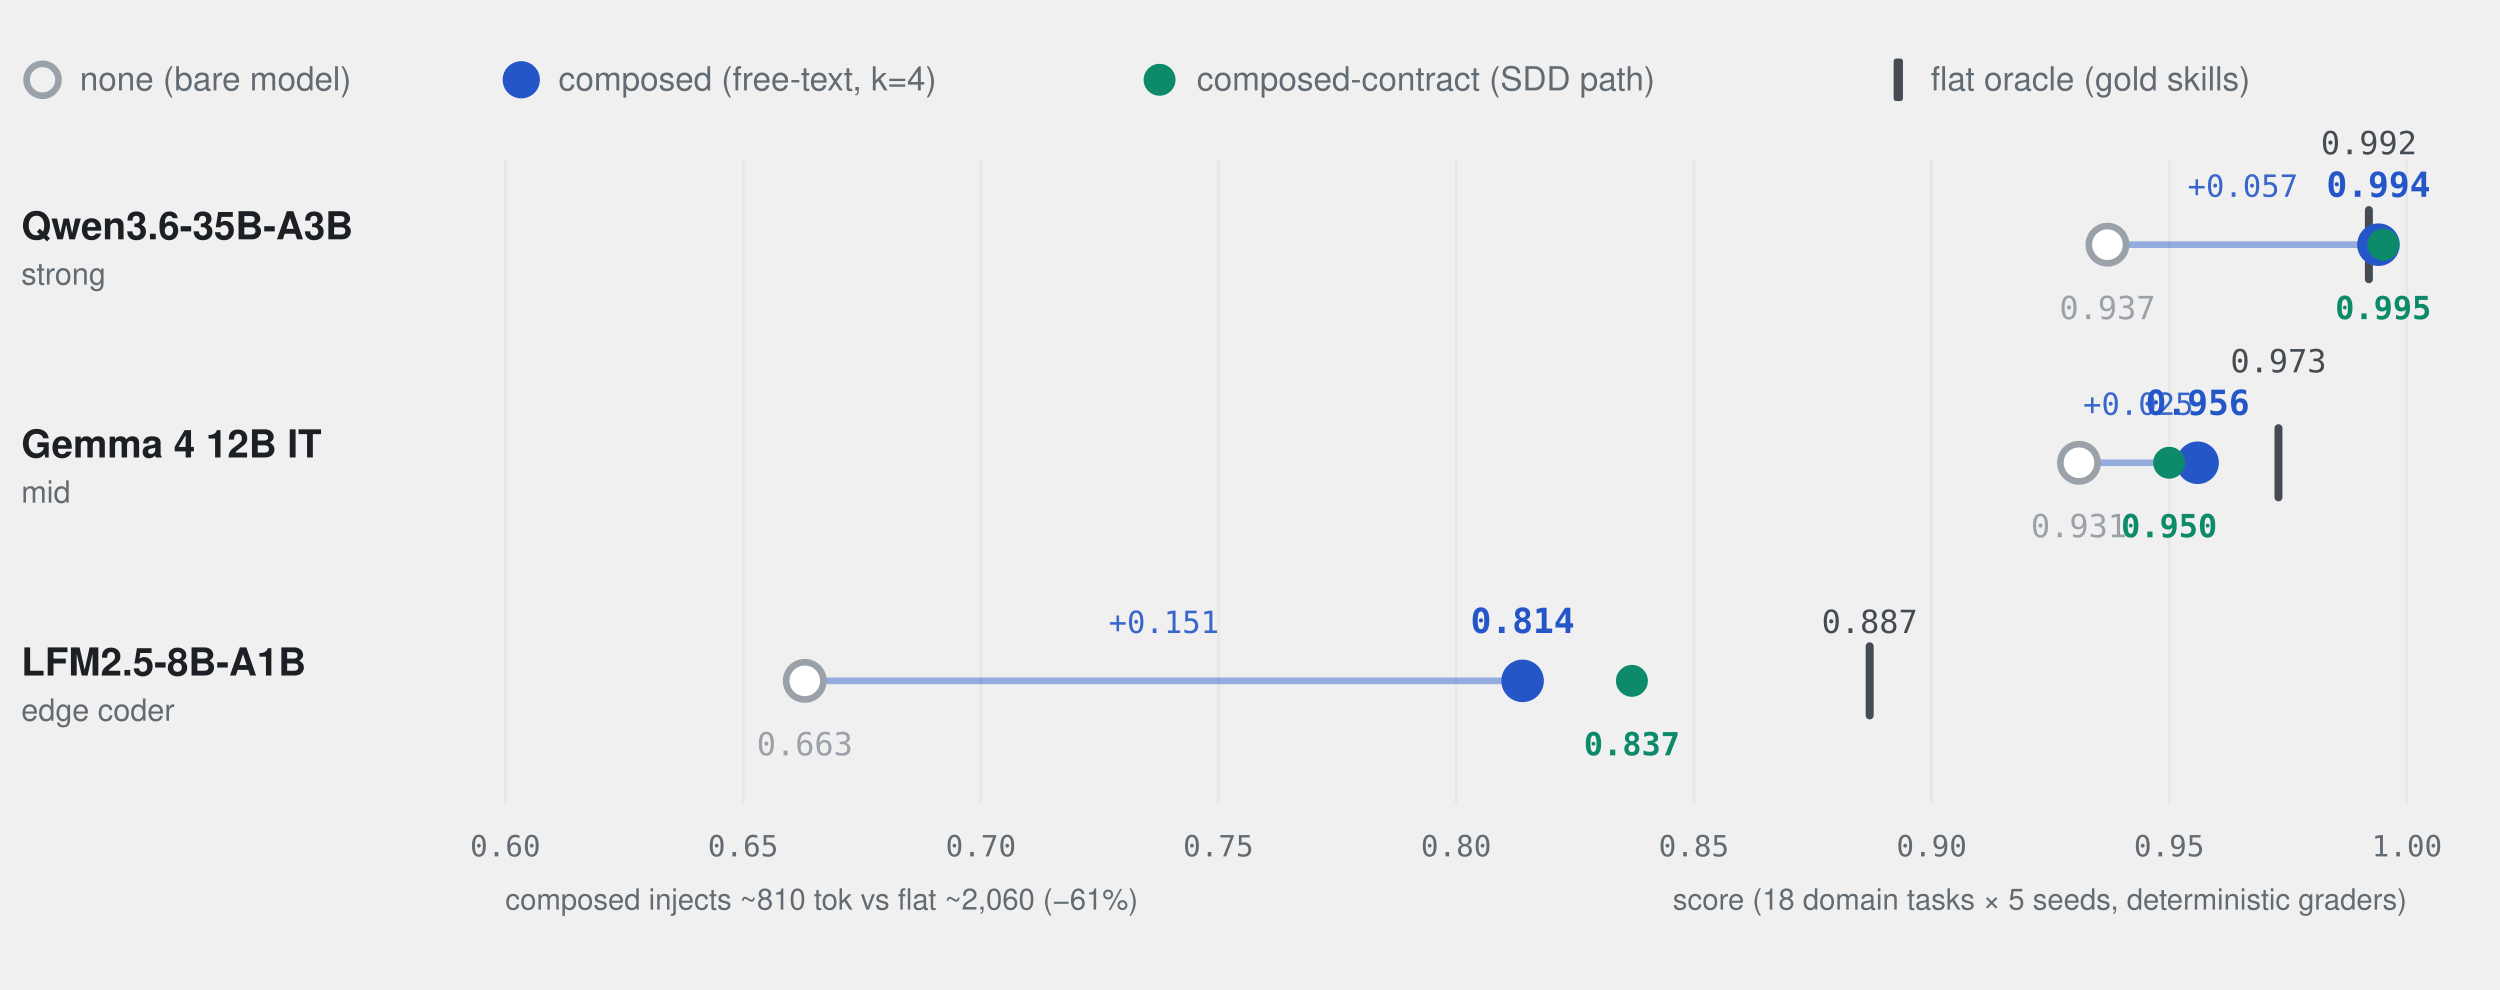
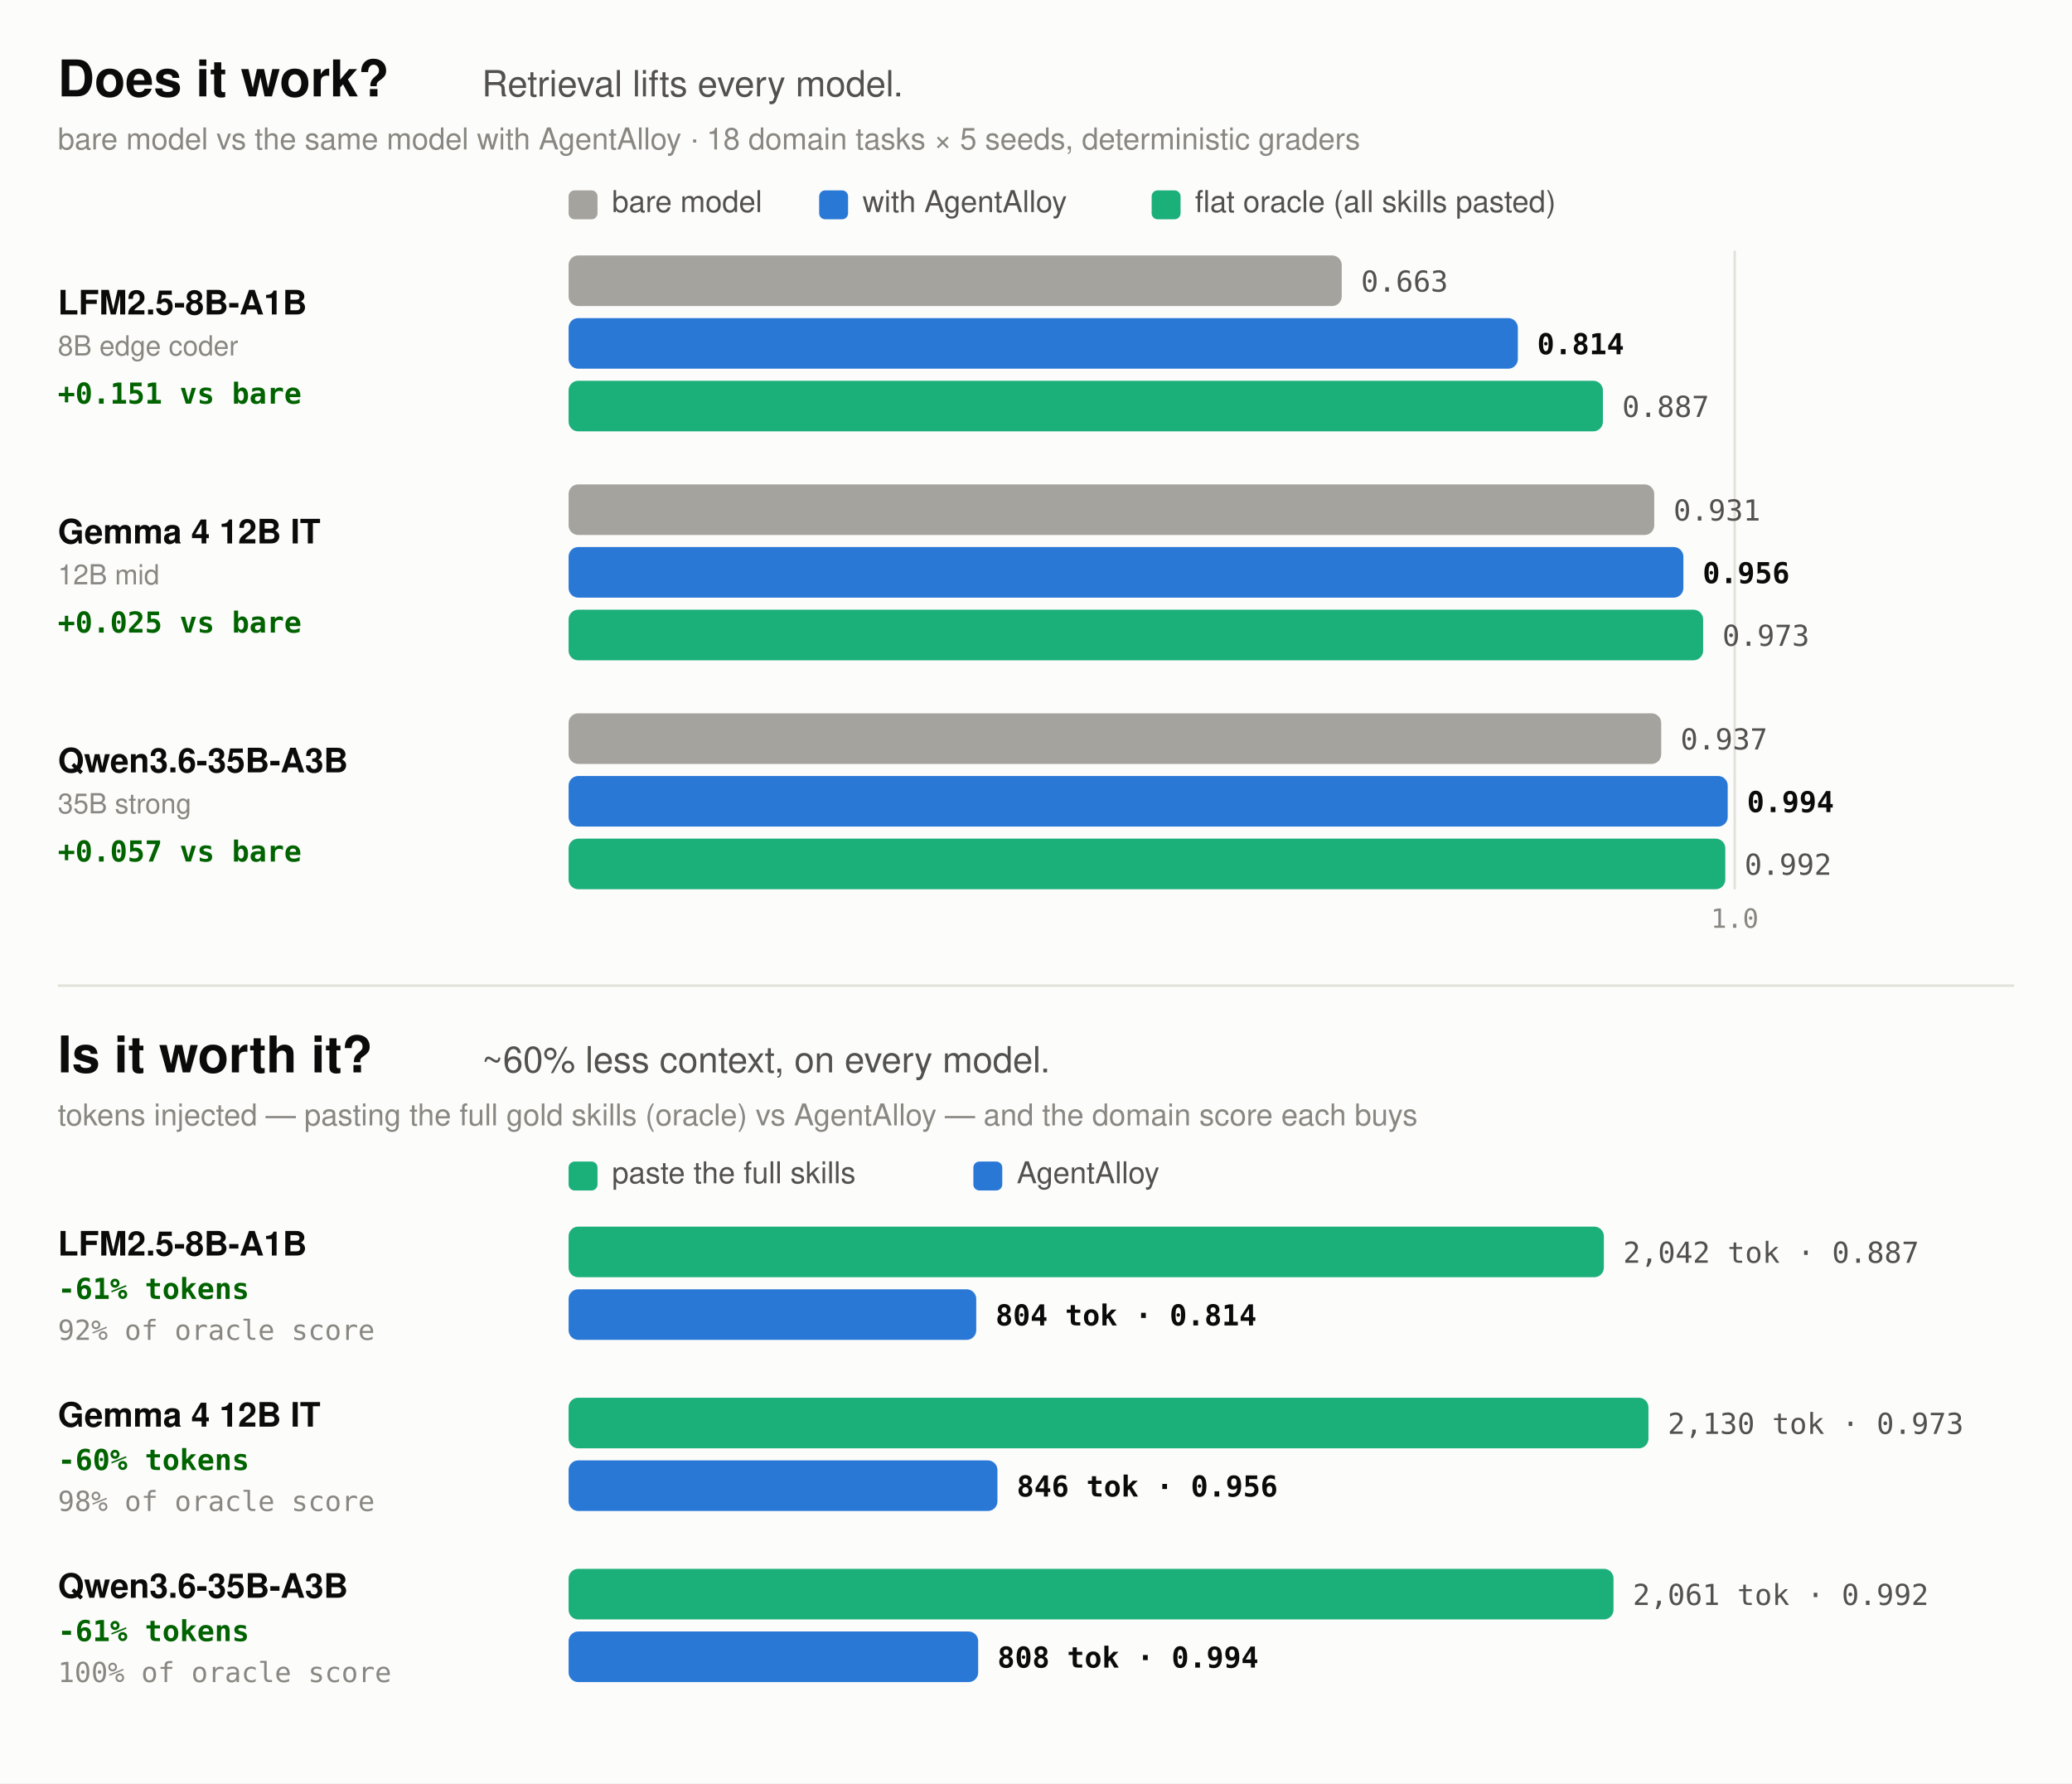
- <svg xmlns="http://www.w3.org/2000/svg" viewBox="0 0 940 372" width="940" height="372" role="img" aria-label="Benchmark scores: composed retrieval vs bare model and flat oracle across three models">
-   <circle cx="16" cy="30" r="6" fill="none" stroke="#9aa1a8" stroke-width="2.5" />
-   <text x="30.0" y="34.0" font-family="-apple-system,'Segoe UI',Helvetica,Arial,sans-serif" font-size="12.5" fill="#626a72" text-anchor="start" font-weight="400" opacity="1.0">none (bare model)</text>
-   <circle cx="196" cy="30" r="7" fill="#2456c8" />
-   <text x="210.0" y="34.0" font-family="-apple-system,'Segoe UI',Helvetica,Arial,sans-serif" font-size="12.5" fill="#626a72" text-anchor="start" font-weight="400" opacity="1.0">composed (free-text, k=4)</text>
-   <circle cx="436" cy="30" r="6" fill="#0d8a6a" />
-   <text x="450.0" y="34.0" font-family="-apple-system,'Segoe UI',Helvetica,Arial,sans-serif" font-size="12.5" fill="#626a72" text-anchor="start" font-weight="400" opacity="1.0">composed-contract (SDD path)</text>
-   <rect x="712" y="22" width="3.5" height="16" rx="1" fill="#454b52" />
-   <text x="726.0" y="34.0" font-family="-apple-system,'Segoe UI',Helvetica,Arial,sans-serif" font-size="12.5" fill="#626a72" text-anchor="start" font-weight="400" opacity="1.0">flat oracle (gold skills)</text>
-   <line x1="190.0" y1="60" x2="190.0" y2="302" stroke="#e6e8e4" stroke-width="1" />
-   <text x="190.0" y="322.0" font-family="ui-monospace,'SF Mono',Menlo,Consolas,monospace" font-size="11" fill="#626a72" text-anchor="middle" font-weight="400" opacity="1.0">0.60</text>
-   <line x1="279.4" y1="60" x2="279.4" y2="302" stroke="#e6e8e4" stroke-width="1" />
-   <text x="279.4" y="322.0" font-family="ui-monospace,'SF Mono',Menlo,Consolas,monospace" font-size="11" fill="#626a72" text-anchor="middle" font-weight="400" opacity="1.0">0.65</text>
-   <line x1="368.8" y1="60" x2="368.8" y2="302" stroke="#e6e8e4" stroke-width="1" />
-   <text x="368.8" y="322.0" font-family="ui-monospace,'SF Mono',Menlo,Consolas,monospace" font-size="11" fill="#626a72" text-anchor="middle" font-weight="400" opacity="1.0">0.70</text>
-   <line x1="458.1" y1="60" x2="458.1" y2="302" stroke="#e6e8e4" stroke-width="1" />
-   <text x="458.1" y="322.0" font-family="ui-monospace,'SF Mono',Menlo,Consolas,monospace" font-size="11" fill="#626a72" text-anchor="middle" font-weight="400" opacity="1.0">0.75</text>
-   <line x1="547.5" y1="60" x2="547.5" y2="302" stroke="#e6e8e4" stroke-width="1" />
-   <text x="547.5" y="322.0" font-family="ui-monospace,'SF Mono',Menlo,Consolas,monospace" font-size="11" fill="#626a72" text-anchor="middle" font-weight="400" opacity="1.0">0.80</text>
-   <line x1="636.9" y1="60" x2="636.9" y2="302" stroke="#e6e8e4" stroke-width="1" />
-   <text x="636.9" y="322.0" font-family="ui-monospace,'SF Mono',Menlo,Consolas,monospace" font-size="11" fill="#626a72" text-anchor="middle" font-weight="400" opacity="1.0">0.85</text>
-   <line x1="726.3" y1="60" x2="726.3" y2="302" stroke="#e6e8e4" stroke-width="1" />
-   <text x="726.3" y="322.0" font-family="ui-monospace,'SF Mono',Menlo,Consolas,monospace" font-size="11" fill="#626a72" text-anchor="middle" font-weight="400" opacity="1.0">0.90</text>
-   <line x1="815.6" y1="60" x2="815.6" y2="302" stroke="#e6e8e4" stroke-width="1" />
-   <text x="815.6" y="322.0" font-family="ui-monospace,'SF Mono',Menlo,Consolas,monospace" font-size="11" fill="#626a72" text-anchor="middle" font-weight="400" opacity="1.0">0.95</text>
-   <line x1="905.0" y1="60" x2="905.0" y2="302" stroke="#e6e8e4" stroke-width="1" />
-   <text x="905.0" y="322.0" font-family="ui-monospace,'SF Mono',Menlo,Consolas,monospace" font-size="11" fill="#626a72" text-anchor="middle" font-weight="400" opacity="1.0">1.00</text>
-   <text x="905.0" y="342.0" font-family="-apple-system,'Segoe UI',Helvetica,Arial,sans-serif" font-size="11" fill="#626a72" text-anchor="end" font-weight="400" opacity="1.0">score (18 domain tasks × 5 seeds, deterministic graders)</text>
-   <text x="190.0" y="342.0" font-family="-apple-system,'Segoe UI',Helvetica,Arial,sans-serif" font-size="11" fill="#626a72" text-anchor="start" font-weight="400" opacity="1.0">composed injects ~810 tok vs flat ~2,060 (−61%)</text>
-   <text x="8.0" y="90.0" font-family="-apple-system,'Segoe UI',Helvetica,Arial,sans-serif" font-size="14.5" fill="#1c2024" text-anchor="start" font-weight="650" opacity="1.0">Qwen3.6-35B-A3B</text>
-   <text x="8.0" y="107.0" font-family="-apple-system,'Segoe UI',Helvetica,Arial,sans-serif" font-size="11.5" fill="#626a72" text-anchor="start" font-weight="400" opacity="1.0">strong</text>
-   <line x1="792.4" y1="92" x2="894.3" y2="92" stroke="#2456c8" stroke-width="2.5" opacity="0.45" />
-   <line x1="890.7" y1="79" x2="890.7" y2="105" stroke="#454b52" stroke-width="3" stroke-linecap="round" />
-   <circle cx="792.4" cy="92" r="7" fill="#ffffff" stroke="#9aa1a8" stroke-width="2.5" />
-   <circle cx="894.3" cy="92" r="8" fill="#2456c8" />
-   <circle cx="896.1" cy="92" r="6" fill="#0d8a6a" />
-   <text x="792.4" y="120.0" font-family="ui-monospace,'SF Mono',Menlo,Consolas,monospace" font-size="12" fill="#9aa1a8" text-anchor="middle" font-weight="400" opacity="1.0">0.937</text>
-   <text x="894.3" y="74.0" font-family="ui-monospace,'SF Mono',Menlo,Consolas,monospace" font-size="13" fill="#2456c8" text-anchor="middle" font-weight="700" opacity="1.0">0.994</text>
-   <text x="896.1" y="120.0" font-family="ui-monospace,'SF Mono',Menlo,Consolas,monospace" font-size="12" fill="#0d8a6a" text-anchor="middle" font-weight="600" opacity="1.0">0.995</text>
-   <text x="890.7" y="58.0" font-family="ui-monospace,'SF Mono',Menlo,Consolas,monospace" font-size="12" fill="#454b52" text-anchor="middle" font-weight="400" opacity="1.0">0.992</text>
-   <text x="843.3" y="74.0" font-family="ui-monospace,'SF Mono',Menlo,Consolas,monospace" font-size="11.5" fill="#2456c8" text-anchor="middle" font-weight="400" opacity="0.9">+0.057</text>
-   <text x="8.0" y="172.0" font-family="-apple-system,'Segoe UI',Helvetica,Arial,sans-serif" font-size="14.5" fill="#1c2024" text-anchor="start" font-weight="650" opacity="1.0">Gemma 4 12B IT</text>
-   <text x="8.0" y="189.0" font-family="-apple-system,'Segoe UI',Helvetica,Arial,sans-serif" font-size="11.5" fill="#626a72" text-anchor="start" font-weight="400" opacity="1.0">mid</text>
-   <line x1="781.7" y1="174" x2="826.3" y2="174" stroke="#2456c8" stroke-width="2.5" opacity="0.45" />
-   <line x1="856.7" y1="161" x2="856.7" y2="187" stroke="#454b52" stroke-width="3" stroke-linecap="round" />
-   <circle cx="781.7" cy="174" r="7" fill="#ffffff" stroke="#9aa1a8" stroke-width="2.5" />
-   <circle cx="826.3" cy="174" r="8" fill="#2456c8" />
-   <circle cx="815.6" cy="174" r="6" fill="#0d8a6a" />
-   <text x="781.7" y="202.0" font-family="ui-monospace,'SF Mono',Menlo,Consolas,monospace" font-size="12" fill="#9aa1a8" text-anchor="middle" font-weight="400" opacity="1.0">0.931</text>
-   <text x="826.3" y="156.0" font-family="ui-monospace,'SF Mono',Menlo,Consolas,monospace" font-size="13" fill="#2456c8" text-anchor="middle" font-weight="700" opacity="1.0">0.956</text>
-   <text x="815.6" y="202.0" font-family="ui-monospace,'SF Mono',Menlo,Consolas,monospace" font-size="12" fill="#0d8a6a" text-anchor="middle" font-weight="600" opacity="1.0">0.950</text>
-   <text x="856.7" y="140.0" font-family="ui-monospace,'SF Mono',Menlo,Consolas,monospace" font-size="12" fill="#454b52" text-anchor="middle" font-weight="400" opacity="1.0">0.973</text>
-   <text x="804.0" y="156.0" font-family="ui-monospace,'SF Mono',Menlo,Consolas,monospace" font-size="11.5" fill="#2456c8" text-anchor="middle" font-weight="400" opacity="0.9">+0.025</text>
-   <text x="8.0" y="254.0" font-family="-apple-system,'Segoe UI',Helvetica,Arial,sans-serif" font-size="14.5" fill="#1c2024" text-anchor="start" font-weight="650" opacity="1.0">LFM2.5-8B-A1B</text>
-   <text x="8.0" y="271.0" font-family="-apple-system,'Segoe UI',Helvetica,Arial,sans-serif" font-size="11.5" fill="#626a72" text-anchor="start" font-weight="400" opacity="1.0">edge coder</text>
-   <line x1="302.6" y1="256" x2="572.5" y2="256" stroke="#2456c8" stroke-width="2.5" opacity="0.45" />
-   <line x1="703.0" y1="243" x2="703.0" y2="269" stroke="#454b52" stroke-width="3" stroke-linecap="round" />
-   <circle cx="302.6" cy="256" r="7" fill="#ffffff" stroke="#9aa1a8" stroke-width="2.5" />
-   <circle cx="572.5" cy="256" r="8" fill="#2456c8" />
-   <circle cx="613.6" cy="256" r="6" fill="#0d8a6a" />
-   <text x="302.6" y="284.0" font-family="ui-monospace,'SF Mono',Menlo,Consolas,monospace" font-size="12" fill="#9aa1a8" text-anchor="middle" font-weight="400" opacity="1.0">0.663</text>
-   <text x="572.5" y="238.0" font-family="ui-monospace,'SF Mono',Menlo,Consolas,monospace" font-size="13" fill="#2456c8" text-anchor="middle" font-weight="700" opacity="1.0">0.814</text>
-   <text x="613.6" y="284.0" font-family="ui-monospace,'SF Mono',Menlo,Consolas,monospace" font-size="12" fill="#0d8a6a" text-anchor="middle" font-weight="600" opacity="1.0">0.837</text>
-   <text x="703.0" y="238.0" font-family="ui-monospace,'SF Mono',Menlo,Consolas,monospace" font-size="12" fill="#454b52" text-anchor="middle" font-weight="400" opacity="1.0">0.887</text>
-   <text x="437.6" y="238.0" font-family="ui-monospace,'SF Mono',Menlo,Consolas,monospace" font-size="11.5" fill="#2456c8" text-anchor="middle" font-weight="400" opacity="0.9">+0.151</text>
+ <svg xmlns="http://www.w3.org/2000/svg" viewBox="0 0 860 740" width="860" height="740" role="img" aria-label="Two panels. Panel one: for an 8B, 12B, and 35B model, three bars each — bare model, with AgentAlloy, and the flat oracle (all gold skills pasted). AgentAlloy lifts every model over bare, most on the 8B (0.663 to 0.814); on the 35B it reaches the oracle (0.994 vs 0.992). Panel two: for all three models, AgentAlloy injects ~60% fewer tokens than pasting the full gold skills (around 800 tokens vs around 2,000). The 8B keeps 92% of the paste-everything score, the 12B 98%, and the 35B 100% — the same ~60% context cut every time, with near-oracle quality.">
+   <rect x="0" y="0" width="860" height="740" fill="#fcfcfb" />
+   <text x="24.0" y="40.0" font-family="system-ui,-apple-system,'Segoe UI',Helvetica,Arial,sans-serif" font-size="21" fill="#0b0b0b" text-anchor="start" font-weight="700" opacity="1.0">Does it work?</text>
+   <text x="200.0" y="40.0" font-family="system-ui,-apple-system,'Segoe UI',Helvetica,Arial,sans-serif" font-size="15" fill="#52514e" text-anchor="start" font-weight="400" opacity="1.0">Retrieval lifts every model.</text>
+   <text x="24.0" y="62.0" font-family="system-ui,-apple-system,'Segoe UI',Helvetica,Arial,sans-serif" font-size="12.5" fill="#898781" text-anchor="start" font-weight="400" opacity="1.0">bare model vs the same model with AgentAlloy · 18 domain tasks × 5 seeds, deterministic graders</text>
+   <rect x="236" y="79" width="12" height="12" rx="2.5" fill="#a5a39d" />
+   <text x="254.0" y="88.0" font-family="system-ui,-apple-system,'Segoe UI',Helvetica,Arial,sans-serif" font-size="12.5" fill="#52514e" text-anchor="start" font-weight="400" opacity="1.0">bare model</text>
+   <rect x="340" y="79" width="12" height="12" rx="2.5" fill="#2a78d6" />
+   <text x="358.0" y="88.0" font-family="system-ui,-apple-system,'Segoe UI',Helvetica,Arial,sans-serif" font-size="12.5" fill="#52514e" text-anchor="start" font-weight="400" opacity="1.0">with AgentAlloy</text>
+   <rect x="478" y="79" width="12" height="12" rx="2.5" fill="#1baf7a" />
+   <text x="496.0" y="88.0" font-family="system-ui,-apple-system,'Segoe UI',Helvetica,Arial,sans-serif" font-size="12.5" fill="#52514e" text-anchor="start" font-weight="400" opacity="1.0">flat oracle (all skills pasted)</text>
+   <line x1="720.0" y1="104" x2="720.0" y2="369" stroke="#e1e0d9" stroke-width="1" />
+   <text x="720.0" y="385.0" font-family="ui-monospace,'SF Mono',Menlo,Consolas,monospace" font-size="11" fill="#898781" text-anchor="middle" font-weight="400" opacity="1.0">1.0</text>
+   <text x="24.0" y="130.5" font-family="system-ui,-apple-system,'Segoe UI',Helvetica,Arial,sans-serif" font-size="14" fill="#0b0b0b" text-anchor="start" font-weight="650" opacity="1.0">LFM2.5-8B-A1B</text>
+   <text x="24.0" y="147.5" font-family="system-ui,-apple-system,'Segoe UI',Helvetica,Arial,sans-serif" font-size="11.5" fill="#898781" text-anchor="start" font-weight="400" opacity="1.0">8B edge coder</text>
+   <text x="24.0" y="167.5" font-family="ui-monospace,'SF Mono',Menlo,Consolas,monospace" font-size="12" fill="#006300" text-anchor="start" font-weight="650" opacity="1.0">+0.151 vs bare</text>
+   <rect x="236.0" y="106.0" width="320.9" height="21" rx="4" fill="#a5a39d" />
+   <text x="564.9" y="121.0" font-family="ui-monospace,'SF Mono',Menlo,Consolas,monospace" font-size="12" fill="#52514e" text-anchor="start" font-weight="400" opacity="1.0">0.663</text>
+   <rect x="236.0" y="132.0" width="394.0" height="21" rx="4" fill="#2a78d6" />
+   <text x="638.0" y="147.0" font-family="ui-monospace,'SF Mono',Menlo,Consolas,monospace" font-size="12" fill="#0b0b0b" text-anchor="start" font-weight="650" opacity="1.0">0.814</text>
+   <rect x="236.0" y="158.0" width="429.3" height="21" rx="4" fill="#1baf7a" />
+   <text x="673.3" y="173.0" font-family="ui-monospace,'SF Mono',Menlo,Consolas,monospace" font-size="12" fill="#52514e" text-anchor="start" font-weight="500" opacity="1.0">0.887</text>
+   <text x="24.0" y="225.5" font-family="system-ui,-apple-system,'Segoe UI',Helvetica,Arial,sans-serif" font-size="14" fill="#0b0b0b" text-anchor="start" font-weight="650" opacity="1.0">Gemma 4 12B IT</text>
+   <text x="24.0" y="242.5" font-family="system-ui,-apple-system,'Segoe UI',Helvetica,Arial,sans-serif" font-size="11.5" fill="#898781" text-anchor="start" font-weight="400" opacity="1.0">12B mid</text>
+   <text x="24.0" y="262.5" font-family="ui-monospace,'SF Mono',Menlo,Consolas,monospace" font-size="12" fill="#006300" text-anchor="start" font-weight="650" opacity="1.0">+0.025 vs bare</text>
+   <rect x="236.0" y="201.0" width="450.6" height="21" rx="4" fill="#a5a39d" />
+   <text x="694.6" y="216.0" font-family="ui-monospace,'SF Mono',Menlo,Consolas,monospace" font-size="12" fill="#52514e" text-anchor="start" font-weight="400" opacity="1.0">0.931</text>
+   <rect x="236.0" y="227.0" width="462.7" height="21" rx="4" fill="#2a78d6" />
+   <text x="706.7" y="242.0" font-family="ui-monospace,'SF Mono',Menlo,Consolas,monospace" font-size="12" fill="#0b0b0b" text-anchor="start" font-weight="650" opacity="1.0">0.956</text>
+   <rect x="236.0" y="253.0" width="470.9" height="21" rx="4" fill="#1baf7a" />
+   <text x="714.9" y="268.0" font-family="ui-monospace,'SF Mono',Menlo,Consolas,monospace" font-size="12" fill="#52514e" text-anchor="start" font-weight="500" opacity="1.0">0.973</text>
+   <text x="24.0" y="320.5" font-family="system-ui,-apple-system,'Segoe UI',Helvetica,Arial,sans-serif" font-size="14" fill="#0b0b0b" text-anchor="start" font-weight="650" opacity="1.0">Qwen3.6-35B-A3B</text>
+   <text x="24.0" y="337.5" font-family="system-ui,-apple-system,'Segoe UI',Helvetica,Arial,sans-serif" font-size="11.5" fill="#898781" text-anchor="start" font-weight="400" opacity="1.0">35B strong</text>
+   <text x="24.0" y="357.5" font-family="ui-monospace,'SF Mono',Menlo,Consolas,monospace" font-size="12" fill="#006300" text-anchor="start" font-weight="650" opacity="1.0">+0.057 vs bare</text>
+   <rect x="236.0" y="296.0" width="453.5" height="21" rx="4" fill="#a5a39d" />
+   <text x="697.5" y="311.0" font-family="ui-monospace,'SF Mono',Menlo,Consolas,monospace" font-size="12" fill="#52514e" text-anchor="start" font-weight="400" opacity="1.0">0.937</text>
+   <rect x="236.0" y="322.0" width="481.1" height="21" rx="4" fill="#2a78d6" />
+   <text x="725.1" y="337.0" font-family="ui-monospace,'SF Mono',Menlo,Consolas,monospace" font-size="12" fill="#0b0b0b" text-anchor="start" font-weight="650" opacity="1.0">0.994</text>
+   <rect x="236.0" y="348.0" width="480.1" height="21" rx="4" fill="#1baf7a" />
+   <text x="724.1" y="363.0" font-family="ui-monospace,'SF Mono',Menlo,Consolas,monospace" font-size="12" fill="#52514e" text-anchor="start" font-weight="500" opacity="1.0">0.992</text>
+   <line x1="24" y1="409" x2="836" y2="409" stroke="#e1e0d9" stroke-width="1" />
+   <text x="24.0" y="445.0" font-family="system-ui,-apple-system,'Segoe UI',Helvetica,Arial,sans-serif" font-size="21" fill="#0b0b0b" text-anchor="start" font-weight="700" opacity="1.0">Is it worth it?</text>
+   <text x="200.0" y="445.0" font-family="system-ui,-apple-system,'Segoe UI',Helvetica,Arial,sans-serif" font-size="15" fill="#52514e" text-anchor="start" font-weight="400" opacity="1.0">~60% less context, on every model.</text>
+   <text x="24.0" y="467.0" font-family="system-ui,-apple-system,'Segoe UI',Helvetica,Arial,sans-serif" font-size="12.5" fill="#898781" text-anchor="start" font-weight="400" opacity="1.0">tokens injected — pasting the full gold skills (oracle) vs AgentAlloy — and the domain score each buys</text>
+   <rect x="236" y="482" width="12" height="12" rx="2.5" fill="#1baf7a" />
+   <text x="254.0" y="491.0" font-family="system-ui,-apple-system,'Segoe UI',Helvetica,Arial,sans-serif" font-size="12.5" fill="#52514e" text-anchor="start" font-weight="400" opacity="1.0">paste the full skills</text>
+   <rect x="404" y="482" width="12" height="12" rx="2.5" fill="#2a78d6" />
+   <text x="422.0" y="491.0" font-family="system-ui,-apple-system,'Segoe UI',Helvetica,Arial,sans-serif" font-size="12.5" fill="#52514e" text-anchor="start" font-weight="400" opacity="1.0">AgentAlloy</text>
+   <text x="24.0" y="521.0" font-family="system-ui,-apple-system,'Segoe UI',Helvetica,Arial,sans-serif" font-size="14" fill="#0b0b0b" text-anchor="start" font-weight="650" opacity="1.0">LFM2.5-8B-A1B</text>
+   <text x="24.0" y="539.0" font-family="ui-monospace,'SF Mono',Menlo,Consolas,monospace" font-size="12" fill="#006300" text-anchor="start" font-weight="650" opacity="1.0">-61% tokens</text>
+   <text x="24.0" y="556.0" font-family="ui-monospace,'SF Mono',Menlo,Consolas,monospace" font-size="11.5" fill="#898781" text-anchor="start" font-weight="400" opacity="1.0">92% of oracle score</text>
+   <rect x="236.0" y="509.0" width="429.7" height="21" rx="4" fill="#1baf7a" />
+   <text x="673.7" y="524.0" font-family="ui-monospace,'SF Mono',Menlo,Consolas,monospace" font-size="12" fill="#52514e" text-anchor="start" font-weight="400" opacity="1.0">2,042 tok · 0.887</text>
+   <rect x="236.0" y="535.0" width="169.2" height="21" rx="4" fill="#2a78d6" />
+   <text x="413.2" y="550.0" font-family="ui-monospace,'SF Mono',Menlo,Consolas,monospace" font-size="12" fill="#0b0b0b" text-anchor="start" font-weight="650" opacity="1.0">804 tok · 0.814</text>
+   <text x="24.0" y="592.0" font-family="system-ui,-apple-system,'Segoe UI',Helvetica,Arial,sans-serif" font-size="14" fill="#0b0b0b" text-anchor="start" font-weight="650" opacity="1.0">Gemma 4 12B IT</text>
+   <text x="24.0" y="610.0" font-family="ui-monospace,'SF Mono',Menlo,Consolas,monospace" font-size="12" fill="#006300" text-anchor="start" font-weight="650" opacity="1.0">-60% tokens</text>
+   <text x="24.0" y="627.0" font-family="ui-monospace,'SF Mono',Menlo,Consolas,monospace" font-size="11.5" fill="#898781" text-anchor="start" font-weight="400" opacity="1.0">98% of oracle score</text>
+   <rect x="236.0" y="580.0" width="448.2" height="21" rx="4" fill="#1baf7a" />
+   <text x="692.2" y="595.0" font-family="ui-monospace,'SF Mono',Menlo,Consolas,monospace" font-size="12" fill="#52514e" text-anchor="start" font-weight="400" opacity="1.0">2,130 tok · 0.973</text>
+   <rect x="236.0" y="606.0" width="178.0" height="21" rx="4" fill="#2a78d6" />
+   <text x="422.0" y="621.0" font-family="ui-monospace,'SF Mono',Menlo,Consolas,monospace" font-size="12" fill="#0b0b0b" text-anchor="start" font-weight="650" opacity="1.0">846 tok · 0.956</text>
+   <text x="24.0" y="663.0" font-family="system-ui,-apple-system,'Segoe UI',Helvetica,Arial,sans-serif" font-size="14" fill="#0b0b0b" text-anchor="start" font-weight="650" opacity="1.0">Qwen3.6-35B-A3B</text>
+   <text x="24.0" y="681.0" font-family="ui-monospace,'SF Mono',Menlo,Consolas,monospace" font-size="12" fill="#006300" text-anchor="start" font-weight="650" opacity="1.0">-61% tokens</text>
+   <text x="24.0" y="698.0" font-family="ui-monospace,'SF Mono',Menlo,Consolas,monospace" font-size="11.5" fill="#898781" text-anchor="start" font-weight="400" opacity="1.0">100% of oracle score</text>
+   <rect x="236.0" y="651.0" width="433.7" height="21" rx="4" fill="#1baf7a" />
+   <text x="677.7" y="666.0" font-family="ui-monospace,'SF Mono',Menlo,Consolas,monospace" font-size="12" fill="#52514e" text-anchor="start" font-weight="400" opacity="1.0">2,061 tok · 0.992</text>
+   <rect x="236.0" y="677.0" width="170.0" height="21" rx="4" fill="#2a78d6" />
+   <text x="414.0" y="692.0" font-family="ui-monospace,'SF Mono',Menlo,Consolas,monospace" font-size="12" fill="#0b0b0b" text-anchor="start" font-weight="650" opacity="1.0">808 tok · 0.994</text>
</svg>
